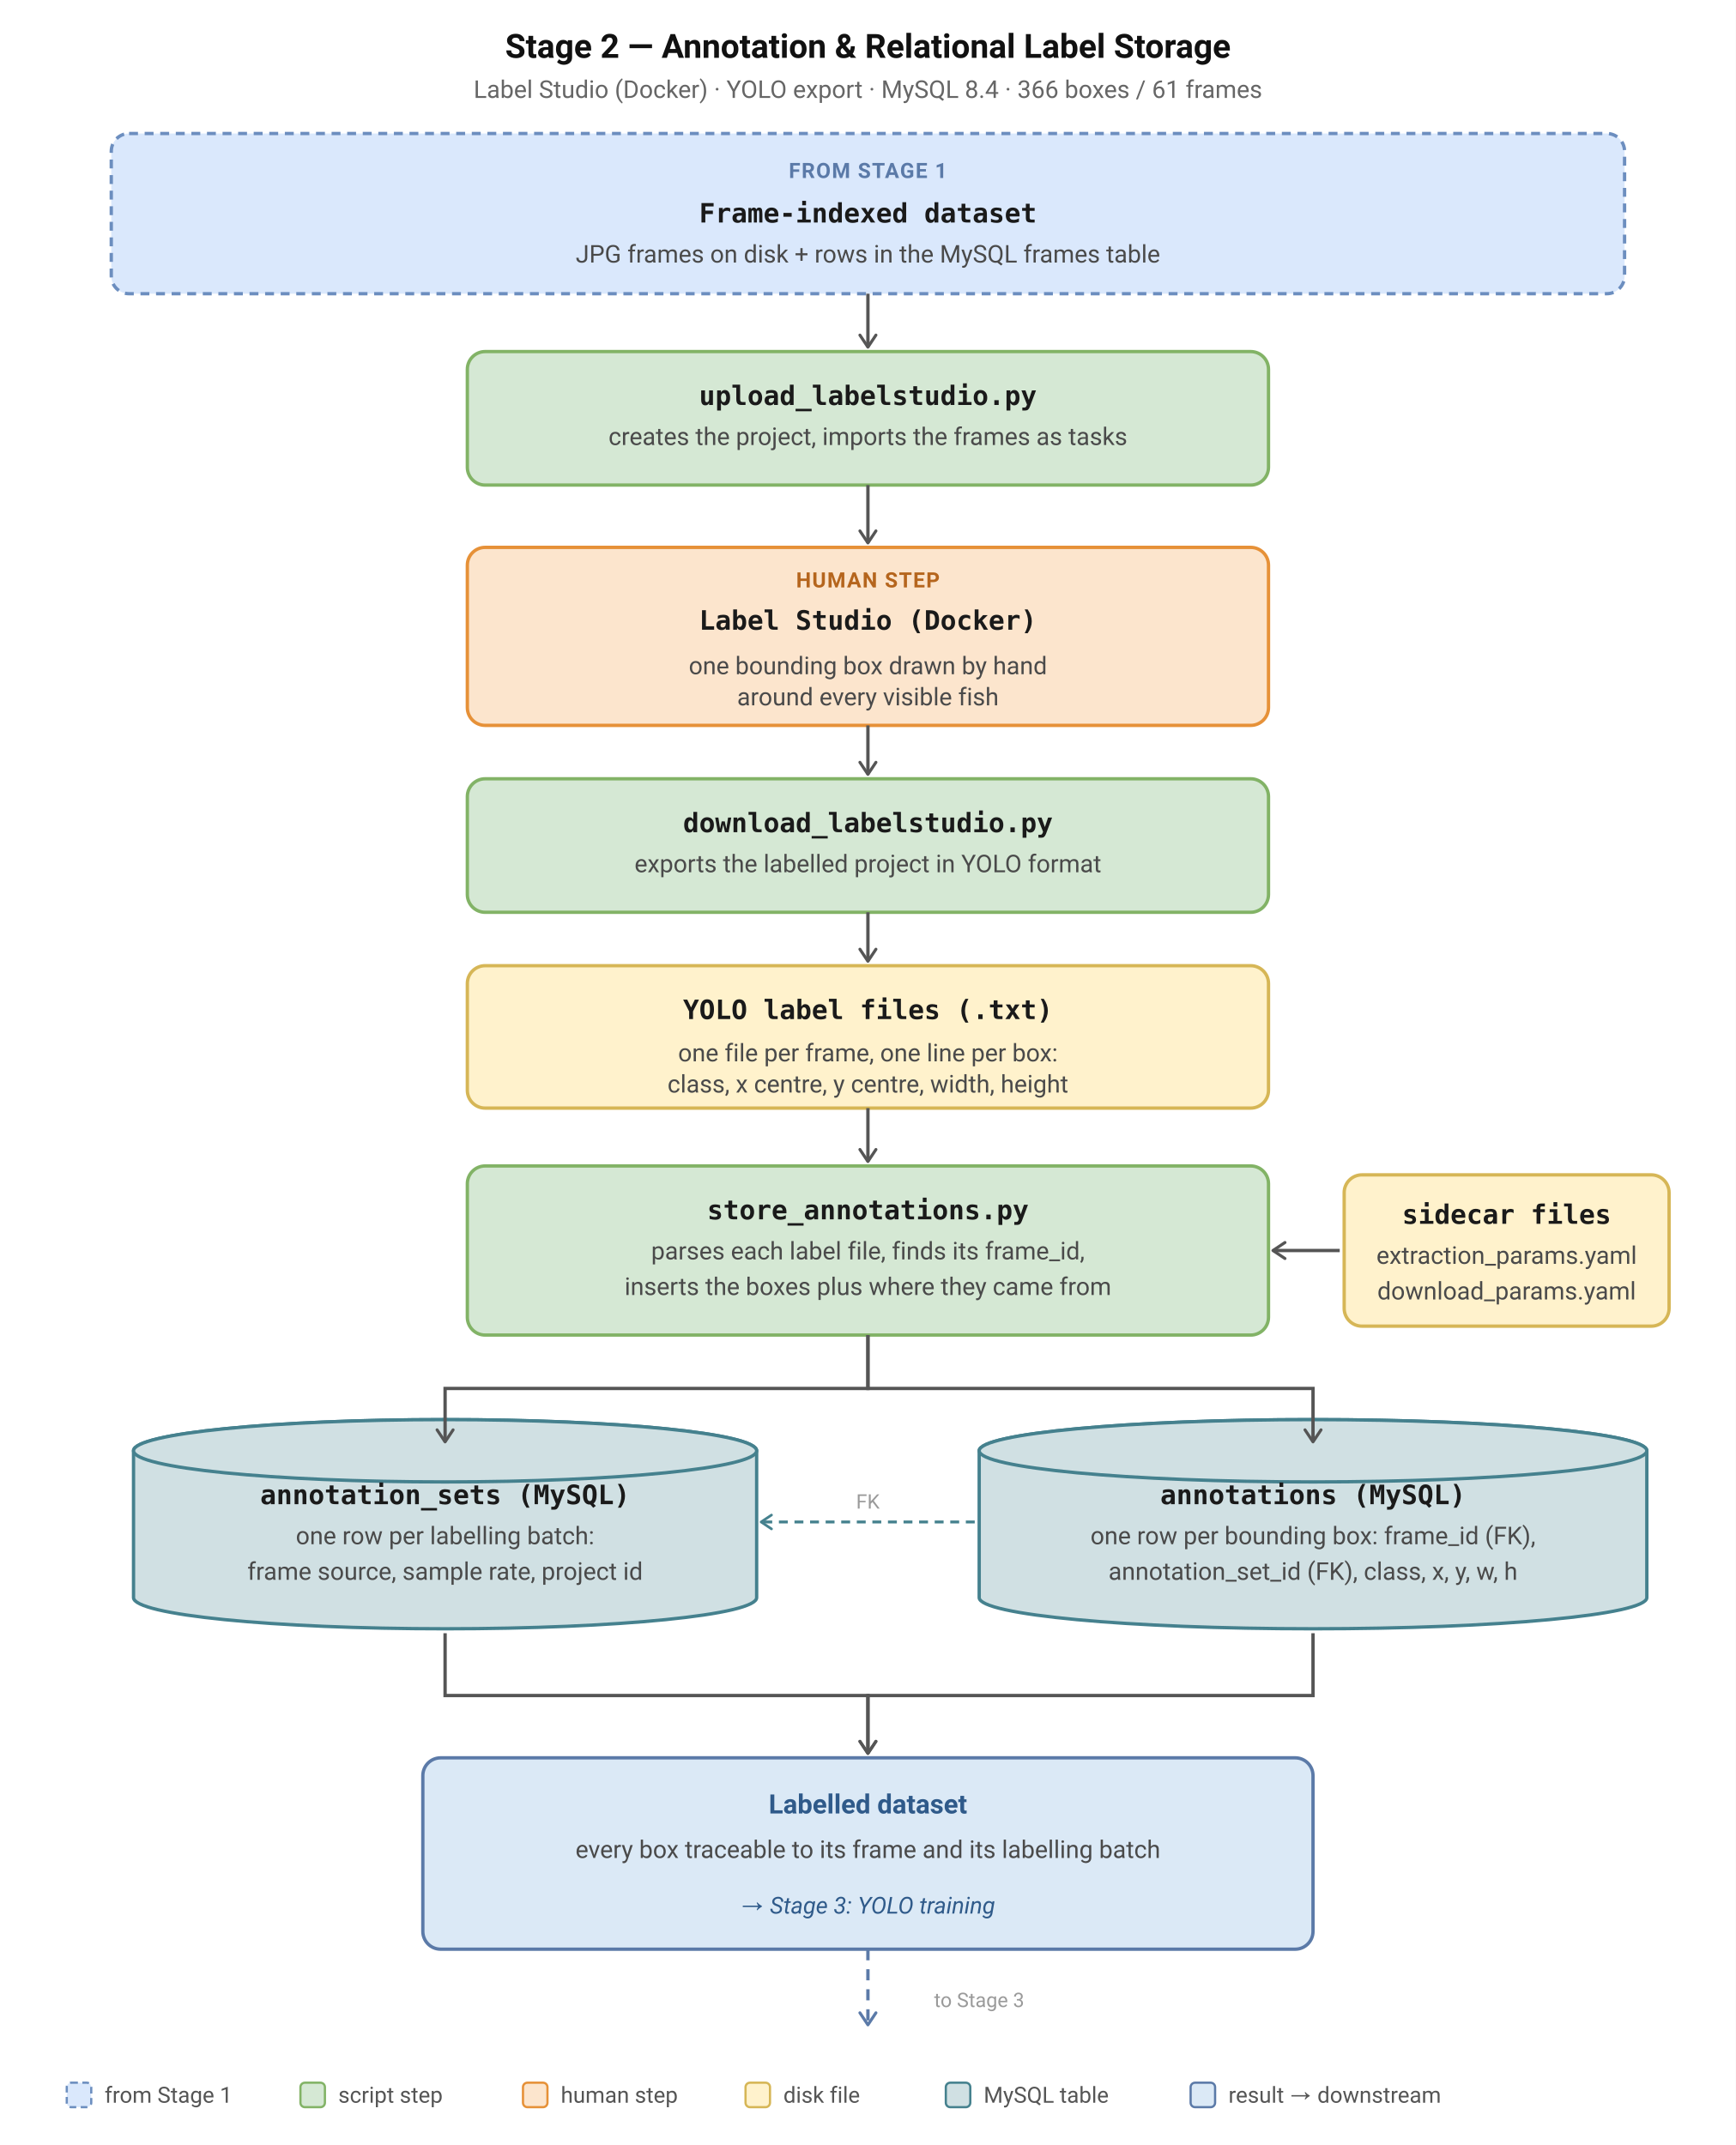
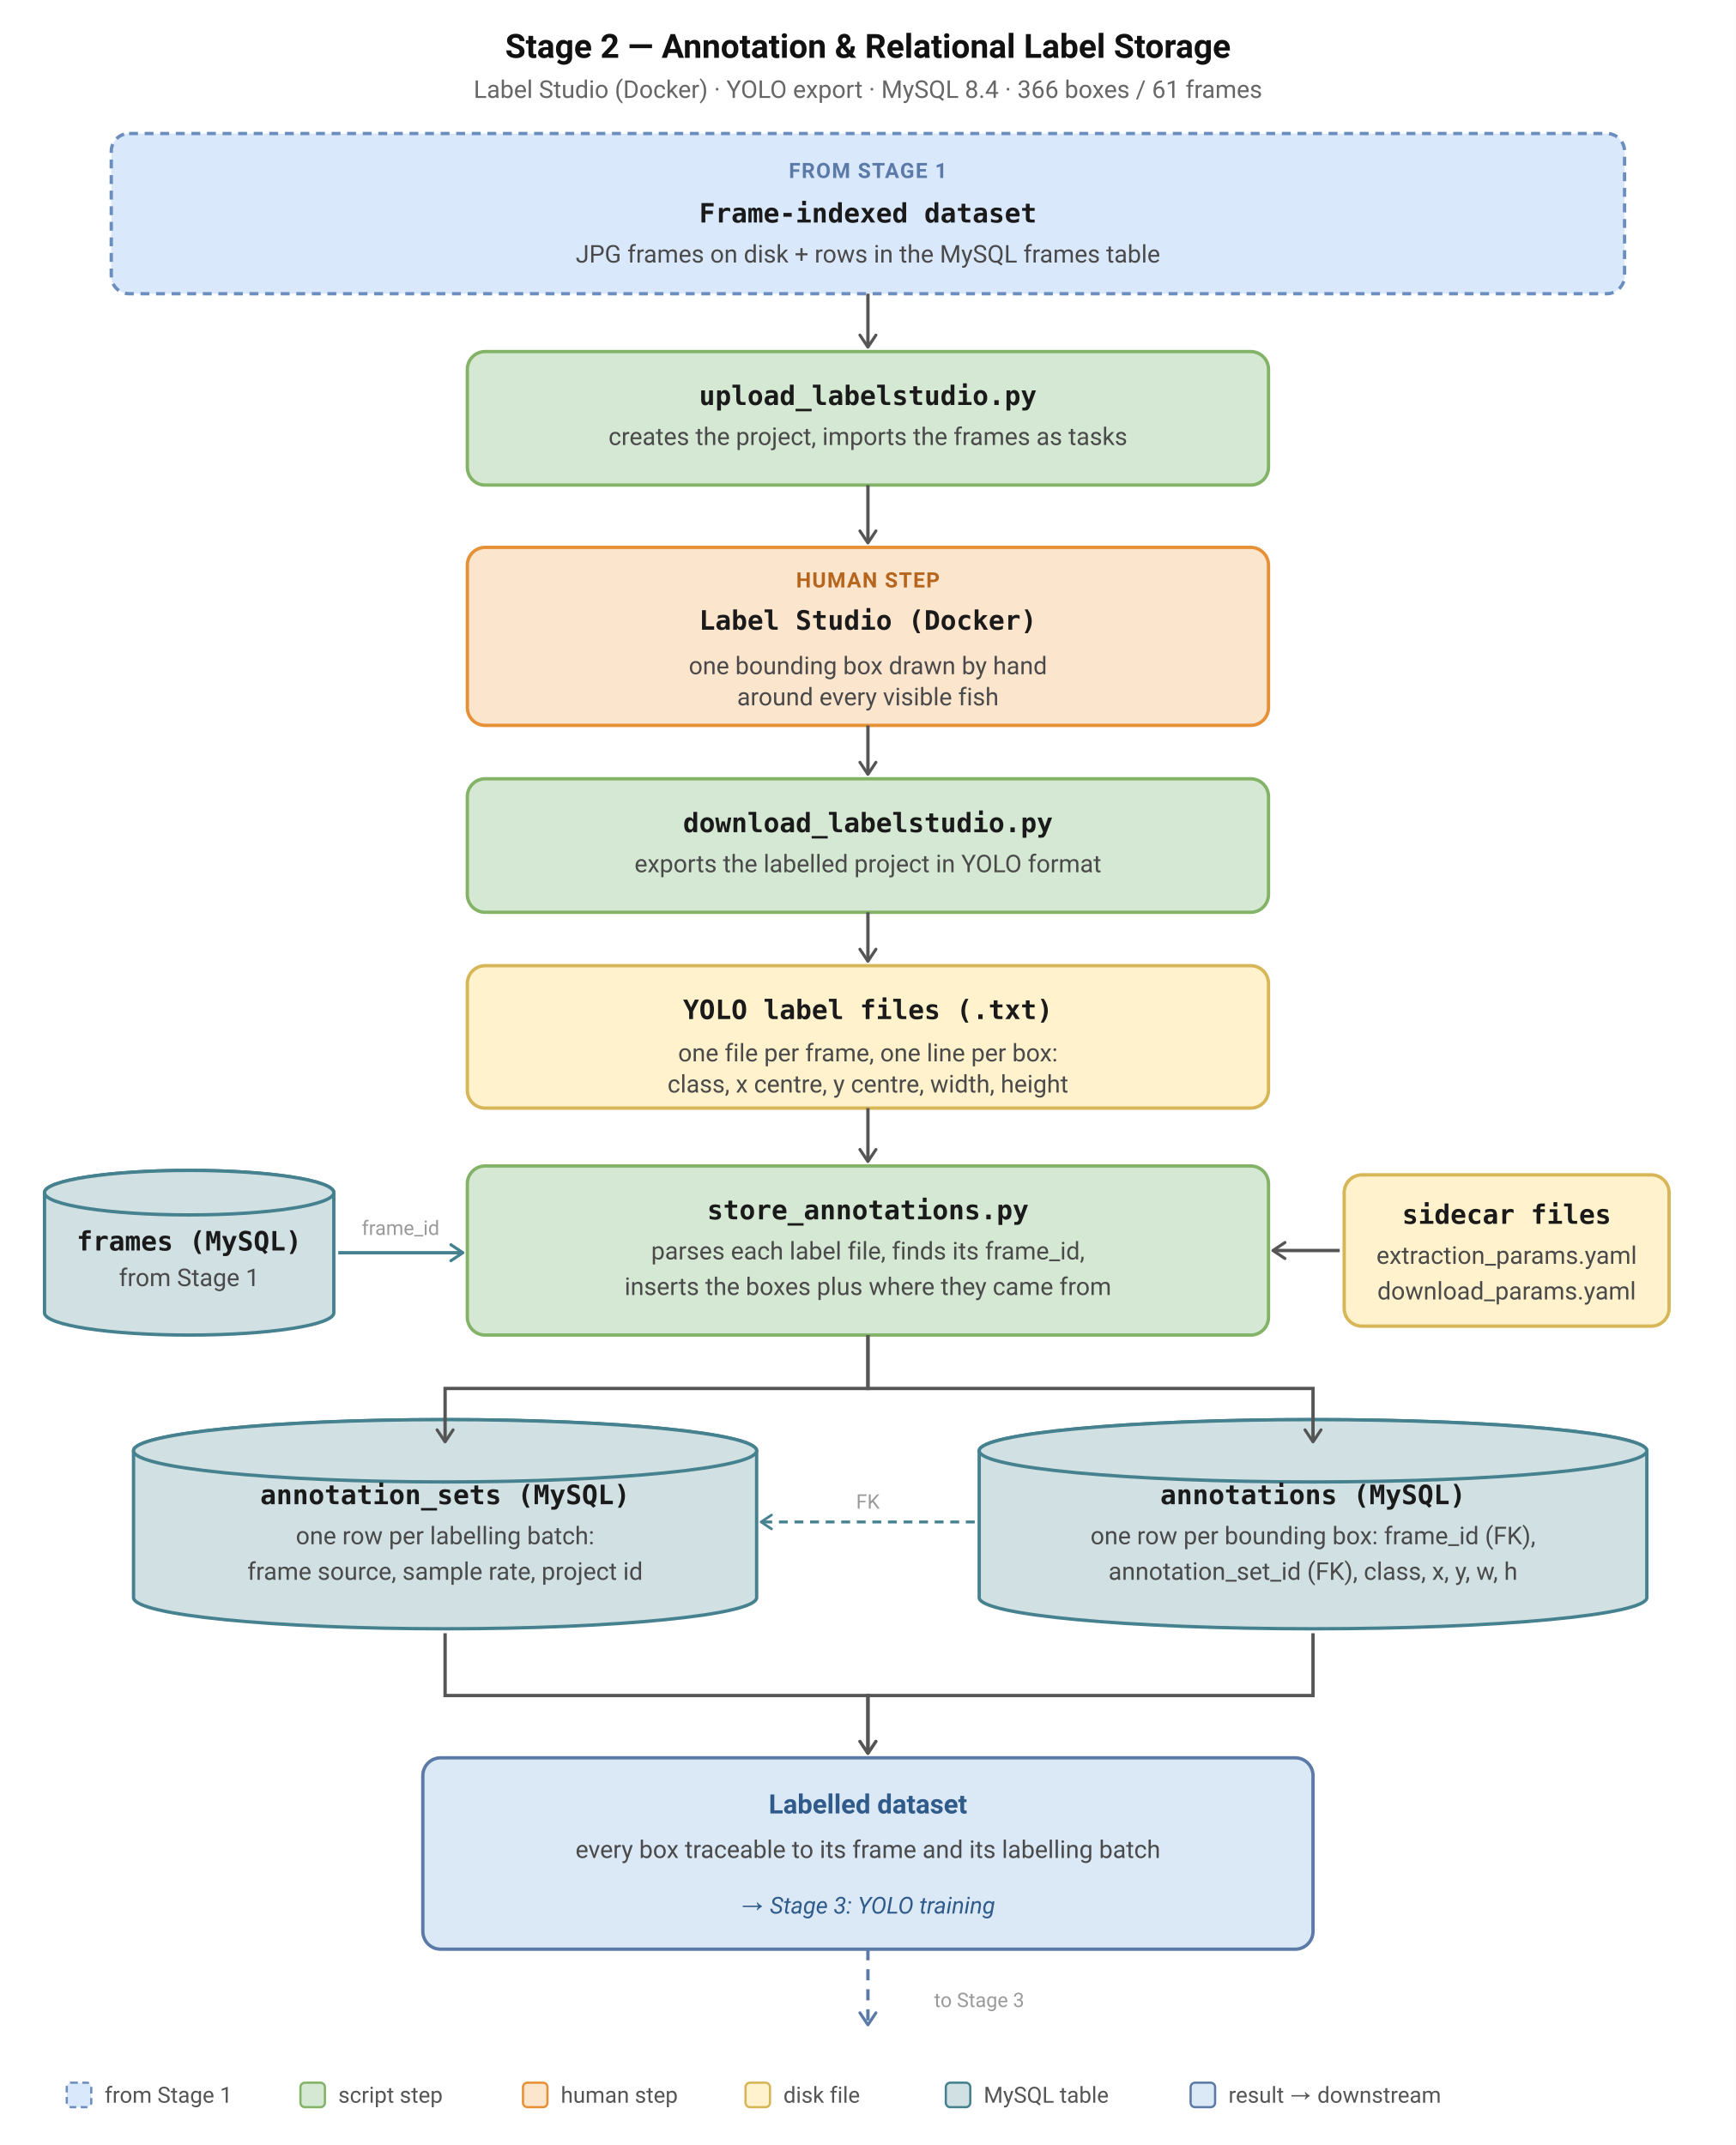
<svg xmlns="http://www.w3.org/2000/svg" width="100%" viewBox="0 0 780 964" role="img">
  <defs>
    <marker id="arrow2" viewBox="0 0 10 10" refX="8" refY="5" markerWidth="6" markerHeight="6" orient="auto-start-reverse">
      <path d="M2 1L8 5L2 9" fill="none" stroke="context-stroke" stroke-width="1.5" stroke-linecap="round" stroke-linejoin="round" />
    </marker>
    <style>
      text { font-family: -apple-system, "Segoe UI", Roboto, Helvetica, Arial, sans-serif; text-anchor: middle; }
      .d-title { font-size: 15px; font-weight: 700; fill: #111; }
      .d-sub { font-size: 11px; fill: #666; }
      .name { font-family: ui-monospace, SFMono-Regular, Menlo, Consolas, monospace; font-size: 12px; font-weight: 600; fill: #1a1a1a; }
      .desc { font-size: 11px; fill: #4a4a4a; }
      .prov { font-size: 9.5px; font-weight: 700; fill: #5b7aa8; letter-spacing: 0.5px; }
      .prov-h { font-size: 9.5px; font-weight: 700; fill: #b5651d; letter-spacing: 0.5px; }
      .res { font-size: 12px; font-weight: 700; fill: #2f5a8a; }
      .note { font-size: 10.5px; font-style: italic; fill: #2f5a8a; }
      .tiny { font-size: 9px; fill: #9a9a9a; }
      .legend { font-size: 10px; fill: #555; text-anchor: start; }
      .box { stroke-width: 1.5; }
      .cyl { stroke-width: 1.5; }
    </style>
  </defs>
  <rect x="0" y="0" width="780" height="964" fill="#ffffff" />
  <text class="d-title" x="390" y="26">Stage 2 — Annotation &amp; Relational Label Storage</text>
  <text class="d-sub" x="390" y="44">Label Studio (Docker) · YOLO export · MySQL 8.4 · 366 boxes / 61 frames</text>
  <rect class="box" x="50" y="60" width="680" height="72" rx="8" fill="#dae8fc" stroke="#6c8ebf" stroke-dasharray="4 3" />
  <text class="prov" x="390" y="80">FROM STAGE 1</text>
  <text class="name" x="390" y="100">Frame-indexed dataset</text>
  <text class="desc" x="390" y="118">JPG frames on disk + rows in the MySQL frames table</text>
  <rect class="box" x="210" y="158" width="360" height="60" rx="8" fill="#d5e8d4" stroke="#82b366" />
  <text class="name" x="390" y="182">upload_labelstudio.py</text>
  <text class="desc" x="390" y="200">creates the project, imports the frames as tasks</text>
  <g fill="none" stroke="#555" stroke-width="1.5">
    <polyline points="390,132 390,156" marker-end="url(#arrow2)" />
    <polyline points="390,218 390,244" marker-end="url(#arrow2)" />
  </g>
  <g transform="translate(0 84)">
    <rect class="box" x="210" y="162" width="360" height="80" rx="8" fill="#fce5cd" stroke="#e69138" />
    <text class="prov-h" x="390" y="180">HUMAN STEP</text>
    <text class="name" x="390" y="199">Label Studio (Docker)</text>
    <text class="desc" x="390" y="219">one bounding box drawn by hand</text>
    <text class="desc" x="390" y="233">around every visible fish</text>
    <rect class="box" x="210" y="266" width="360" height="60" rx="8" fill="#d5e8d4" stroke="#82b366" />
    <text class="name" x="390" y="290">download_labelstudio.py</text>
    <text class="desc" x="390" y="308">exports the labelled project in YOLO format</text>
    <rect class="box" x="210" y="350" width="360" height="64" rx="8" fill="#fff2cc" stroke="#d6b656" />
    <text class="name" x="390" y="374">YOLO label files (.txt)</text>
    <text class="desc" x="390" y="393">one file per frame, one line per box:</text>
    <text class="desc" x="390" y="407">class, x centre, y centre, width, height</text>
    <rect class="box" x="210" y="440" width="360" height="76" rx="8" fill="#d5e8d4" stroke="#82b366" />
    <text class="name" x="390" y="464">store_annotations.py</text>
    <text class="desc" x="390" y="482">parses each label file, finds its frame_id,</text>
    <text class="desc" x="390" y="498">inserts the boxes plus where they came from</text>
    <rect class="box" x="604" y="444" width="146" height="68" rx="8" fill="#fff2cc" stroke="#d6b656" />
    <text class="name" x="677" y="466">sidecar files</text>
    <text class="desc" x="677" y="484">extraction_params.yaml</text>
    <text class="desc" x="677" y="500">download_params.yaml</text>
+     <path class="cyl" d="M 20,452 L 20,506 A 65,10 0 0 0 150,506 L 150,452 A 65,10 0 0 0 20,452 Z" fill="#d0e0e3" stroke="#45818e" />
+     <ellipse class="cyl" cx="85" cy="452" rx="65" ry="10" fill="#d0e0e3" stroke="#45818e" />
+     <text class="name" x="85" y="478">frames (MySQL)</text>
+     <text class="desc" x="85" y="494">from Stage 1</text>
+     <polyline points="152,479 208,479" fill="none" stroke="#45818e" stroke-width="1.5" marker-end="url(#arrow2)" />
+     <text class="tiny" x="180" y="471">frame_id</text>
    <path class="cyl" d="M 60,568 L 60,634 A 140,14 0 0 0 340,634 L 340,568 A 140,14 0 0 0 60,568 Z" fill="#d0e0e3" stroke="#45818e" />
    <ellipse class="cyl" cx="200" cy="568" rx="140" ry="14" fill="#d0e0e3" stroke="#45818e" />
    <text class="name" x="200" y="592">annotation_sets (MySQL)</text>
    <text class="desc" x="200" y="610">one row per labelling batch:</text>
    <text class="desc" x="200" y="626">frame source, sample rate, project id</text>
    <path class="cyl" d="M 440,568 L 440,634 A 150,14 0 0 0 740,634 L 740,568 A 150,14 0 0 0 440,568 Z" fill="#d0e0e3" stroke="#45818e" />
    <ellipse class="cyl" cx="590" cy="568" rx="150" ry="14" fill="#d0e0e3" stroke="#45818e" />
    <text class="name" x="590" y="592">annotations (MySQL)</text>
    <text class="desc" x="590" y="610">one row per bounding box: frame_id (FK),</text>
    <text class="desc" x="590" y="626">annotation_set_id (FK), class, x, y, w, h</text>
    <polyline points="438,600 342,600" fill="none" stroke="#45818e" stroke-width="1.3" stroke-dasharray="4 3" marker-end="url(#arrow2)" />
    <text class="tiny" x="390" y="594">FK</text>
    <rect class="box" x="190" y="706" width="400" height="86" rx="8" fill="#dbe9f6" stroke="#5b7aa8" />
    <text class="res" x="390" y="731">Labelled dataset</text>
    <text class="desc" x="390" y="751">every box traceable to its frame and its labelling batch</text>
    <text class="note" x="390" y="776">→ Stage 3: YOLO training</text>
    <g fill="none" stroke="#555" stroke-width="1.5">
      <polyline points="390,242 390,264" marker-end="url(#arrow2)" />
      <polyline points="390,326 390,348" marker-end="url(#arrow2)" />
      <polyline points="390,414 390,438" marker-end="url(#arrow2)" />
      <polyline points="602,478 572,478" marker-end="url(#arrow2)" />
      <polyline points="390,516 390,540 200,540 200,564" marker-end="url(#arrow2)" />
      <polyline points="390,516 390,540 590,540 590,564" marker-end="url(#arrow2)" />
      <polyline points="200,650 200,678 390,678 390,704" marker-end="url(#arrow2)" />
      <polyline points="590,650 590,678 390,678 390,704" marker-end="url(#arrow2)" />
    </g>
    <polyline points="390,792 390,826" fill="none" stroke="#5b7aa8" stroke-width="1.5" stroke-dasharray="5 4" marker-end="url(#arrow2)" />
    <text class="tiny" x="440" y="818">to Stage 3</text>
  </g>
  <g>
    <rect x="30" y="936" width="11" height="11" rx="2" fill="#dae8fc" stroke="#6c8ebf" stroke-dasharray="3 2" />
    <text class="legend" x="47" y="945">from Stage 1</text>
    <rect x="135" y="936" width="11" height="11" rx="2" fill="#d5e8d4" stroke="#82b366" />
    <text class="legend" x="152" y="945">script step</text>
    <rect x="235" y="936" width="11" height="11" rx="2" fill="#fce5cd" stroke="#e69138" />
    <text class="legend" x="252" y="945">human step</text>
    <rect x="335" y="936" width="11" height="11" rx="2" fill="#fff2cc" stroke="#d6b656" />
    <text class="legend" x="352" y="945">disk file</text>
    <rect x="425" y="936" width="11" height="11" rx="2" fill="#d0e0e3" stroke="#45818e" />
    <text class="legend" x="442" y="945">MySQL table</text>
    <rect x="535" y="936" width="11" height="11" rx="2" fill="#dbe9f6" stroke="#5b7aa8" />
    <text class="legend" x="552" y="945">result → downstream</text>
  </g>
</svg>
